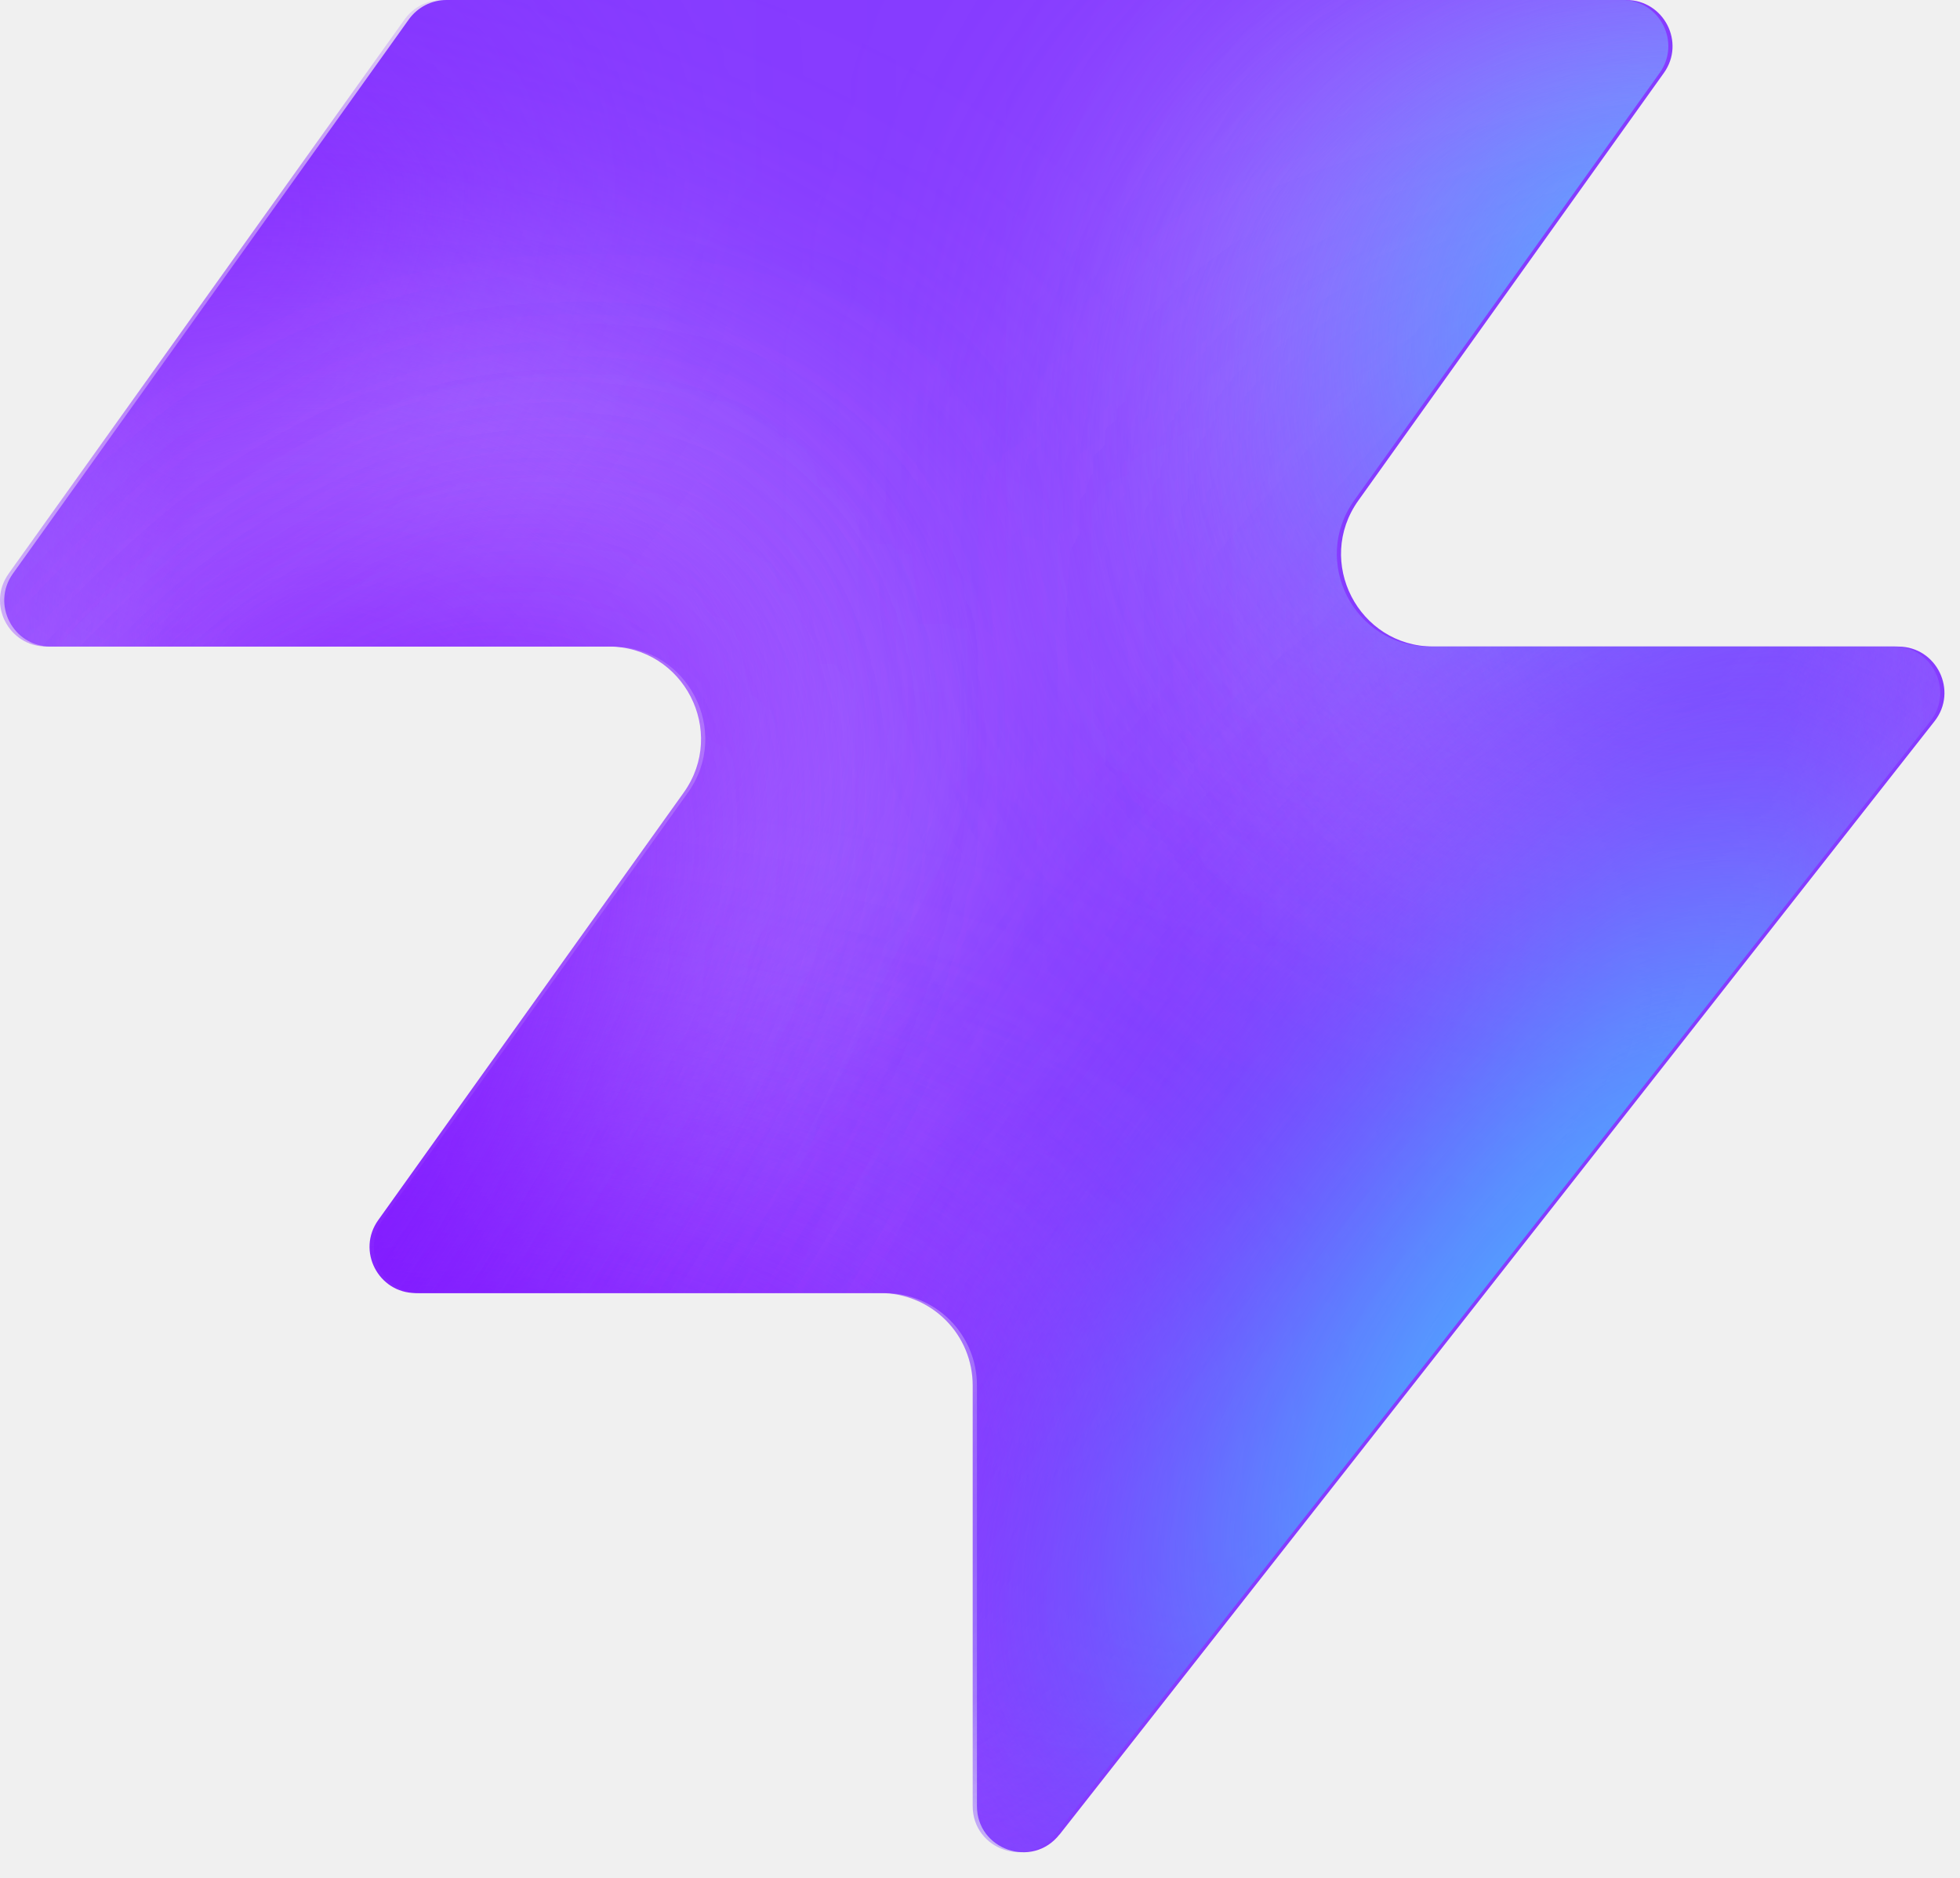
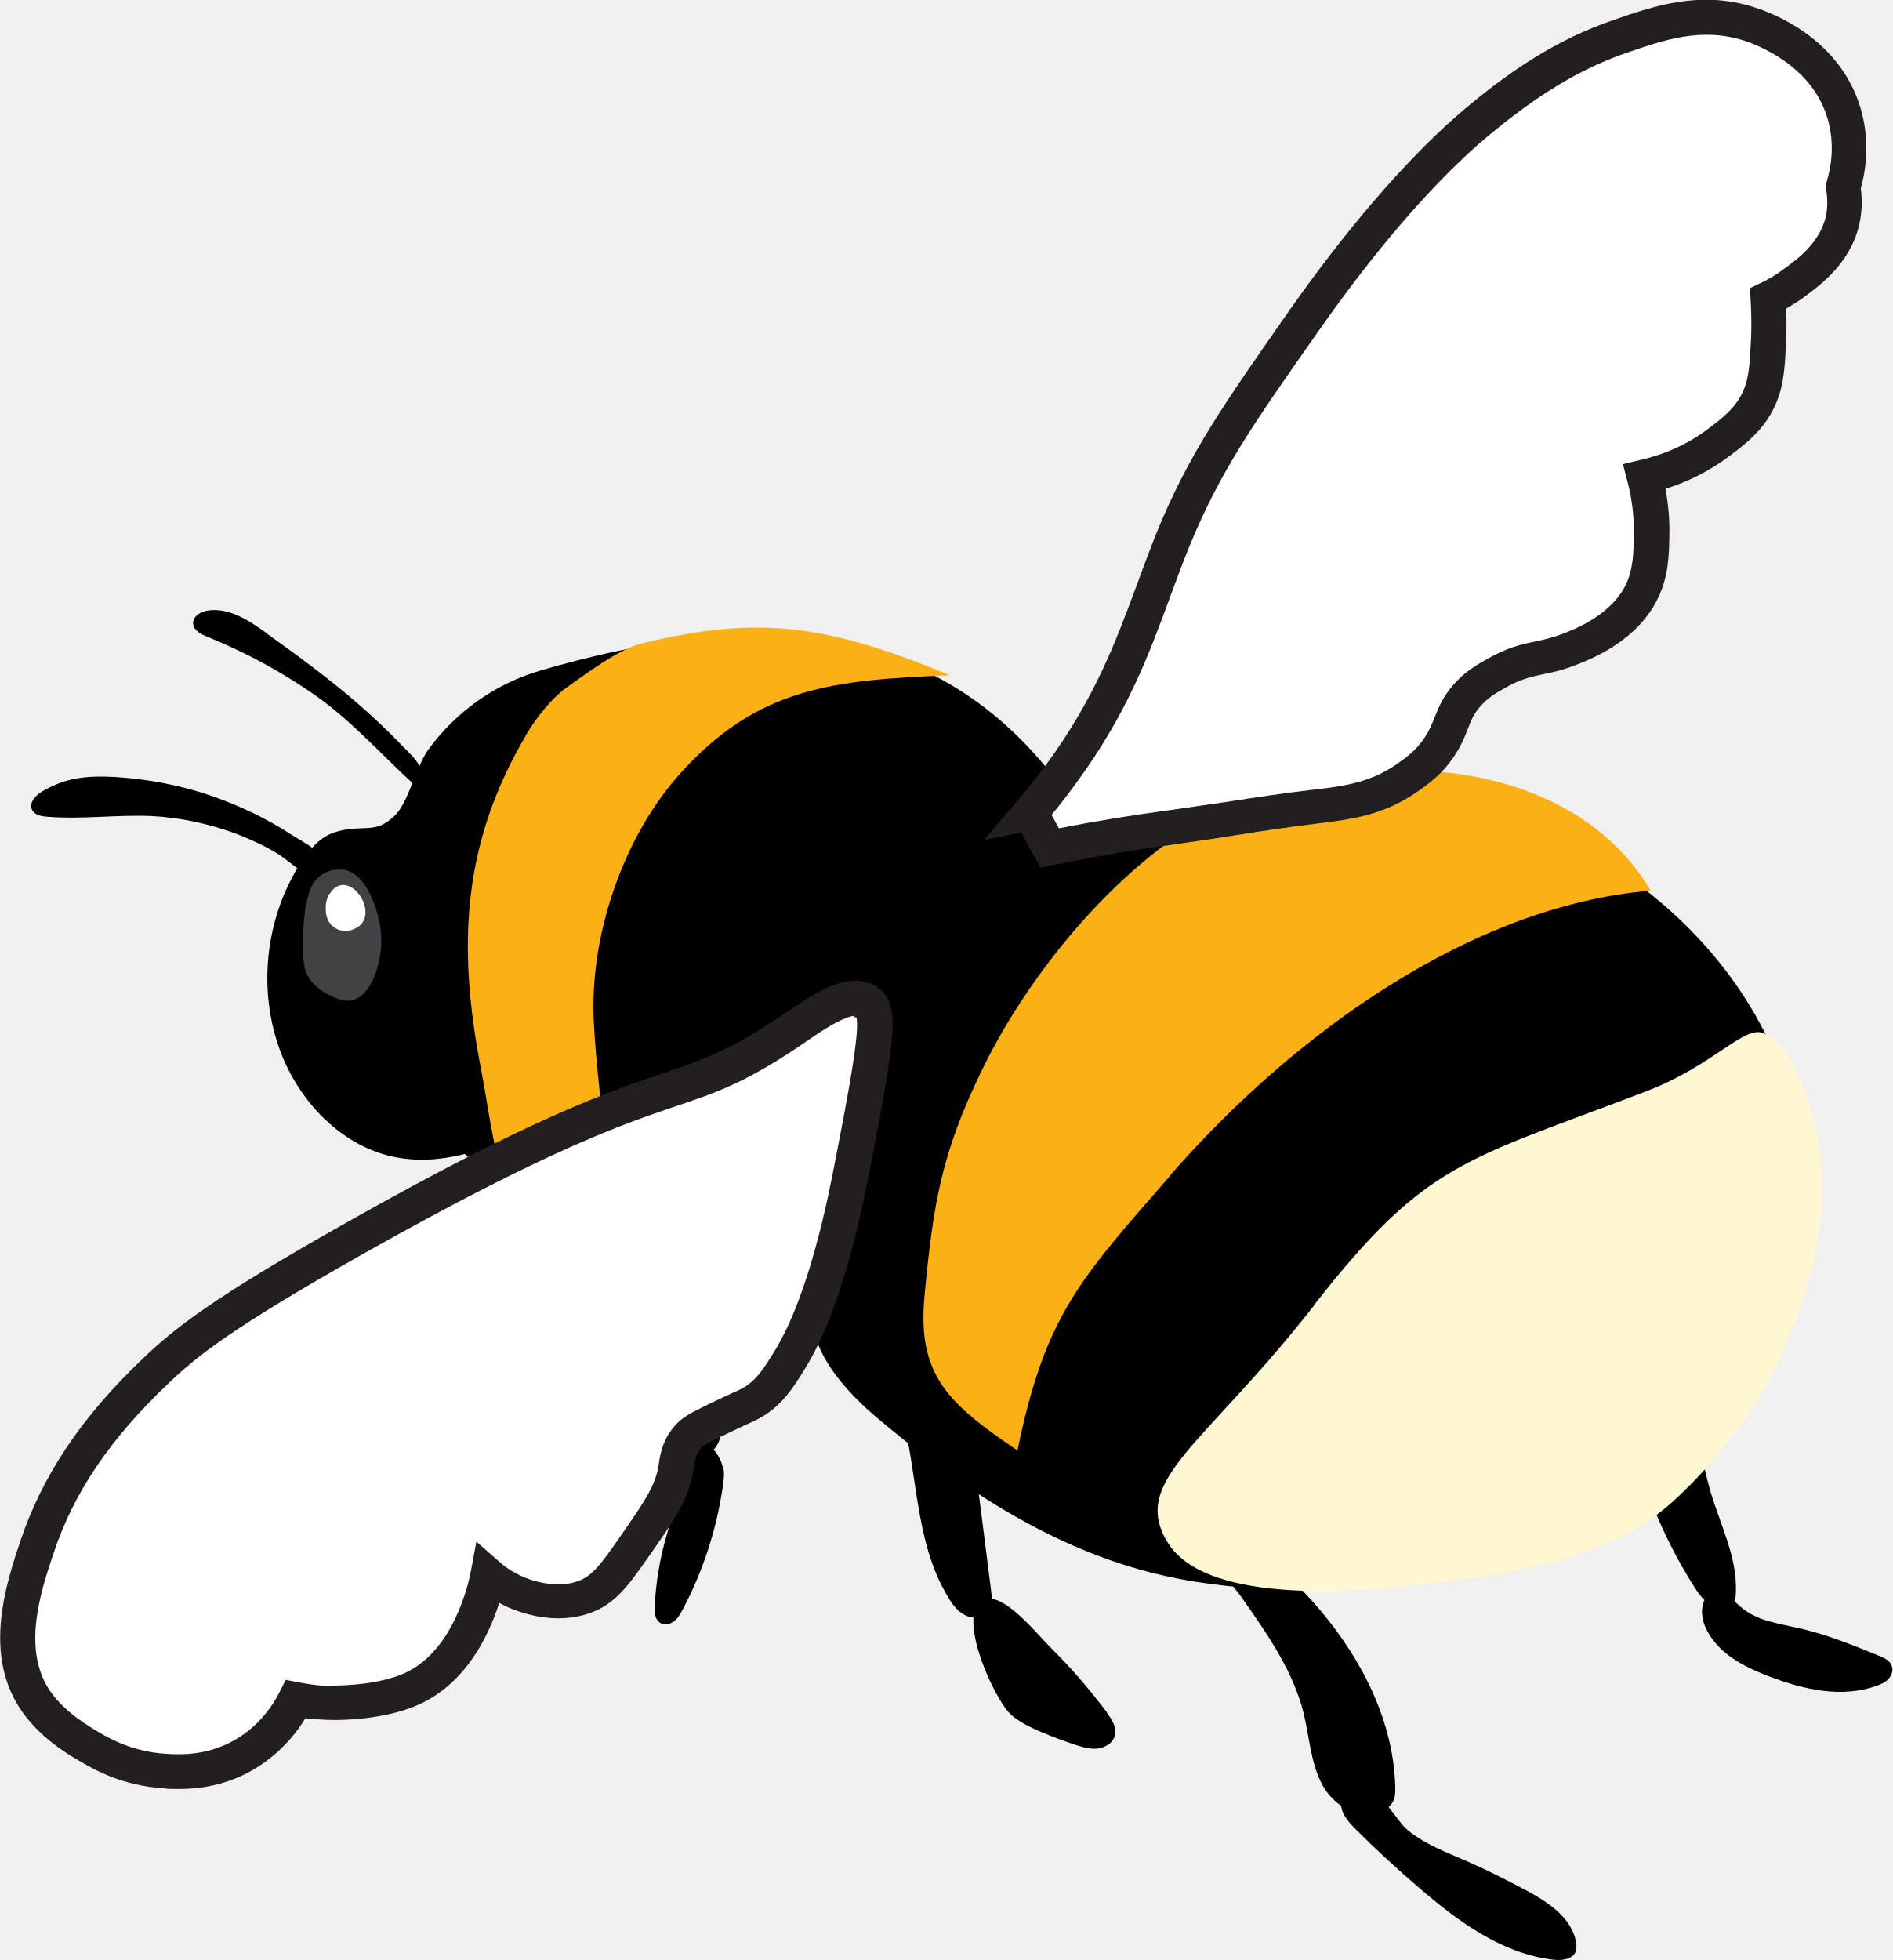
- <svg xmlns="http://www.w3.org/2000/svg" width="48" height="46" fill="none" viewBox="0 0 48 46">
-   <path fill="#863bff" d="M25.946 44.938c-.664.845-2.021.375-2.021-.698V33.937a2.26 2.26 0 0 0-2.262-2.262H10.287c-.92 0-1.456-1.04-.92-1.788l7.48-10.471c1.07-1.497 0-3.578-1.842-3.578H1.237c-.92 0-1.456-1.04-.92-1.788L10.013.474c.214-.297.556-.474.92-.474h28.894c.92 0 1.456 1.04.92 1.788l-7.48 10.471c-1.07 1.498 0 3.579 1.842 3.579h11.377c.943 0 1.473 1.088.89 1.83L25.947 44.94z" style="fill:#863bff;fill:color(display-p3 .525 .23 1);fill-opacity:1" />
-   <mask id="a" width="48" height="46" x="0" y="0" maskUnits="userSpaceOnUse" style="mask-type:alpha">
-     <path fill="#000" d="M25.842 44.938c-.664.844-2.021.375-2.021-.698V33.937a2.26 2.26 0 0 0-2.262-2.262H10.183c-.92 0-1.456-1.04-.92-1.788l7.48-10.471c1.07-1.498 0-3.579-1.842-3.579H1.133c-.92 0-1.456-1.04-.92-1.787L9.91.473c.214-.297.556-.474.92-.474h28.894c.92 0 1.456 1.04.92 1.788l-7.48 10.471c-1.07 1.498 0 3.578 1.842 3.578h11.377c.943 0 1.473 1.088.89 1.832L25.843 44.94z" style="fill:#000;fill-opacity:1" />
-   </mask>
-   <g mask="url(#a)">
-     <g filter="url(#b)">
-       <ellipse cx="5.508" cy="14.704" fill="#ede6ff" rx="5.508" ry="14.704" style="fill:#ede6ff;fill:color(display-p3 .927 .903 1);fill-opacity:1" transform="matrix(.00324 1 1 -.00324 -4.47 31.516)" />
-     </g>
-     <g filter="url(#c)">
-       <ellipse cx="10.399" cy="29.851" fill="#ede6ff" rx="10.399" ry="29.851" style="fill:#ede6ff;fill:color(display-p3 .927 .903 1);fill-opacity:1" transform="matrix(.00324 1 1 -.00324 -39.328 7.883)" />
-     </g>
-     <g filter="url(#d)">
-       <ellipse cx="5.508" cy="30.487" fill="#7e14ff" rx="5.508" ry="30.487" style="fill:#7e14ff;fill:color(display-p3 .492 .077 1);fill-opacity:1" transform="rotate(89.814 -25.913 -14.639)scale(1 -1)" />
-     </g>
-     <g filter="url(#e)">
-       <ellipse cx="5.508" cy="30.599" fill="#7e14ff" rx="5.508" ry="30.599" style="fill:#7e14ff;fill:color(display-p3 .492 .077 1);fill-opacity:1" transform="rotate(89.814 -32.644 -3.334)scale(1 -1)" />
-     </g>
-     <g filter="url(#f)">
-       <ellipse cx="5.508" cy="30.599" fill="#7e14ff" rx="5.508" ry="30.599" style="fill:#7e14ff;fill:color(display-p3 .492 .077 1);fill-opacity:1" transform="matrix(.00324 1 1 -.00324 -34.34 30.47)" />
-     </g>
-     <g filter="url(#g)">
-       <ellipse cx="14.072" cy="22.078" fill="#ede6ff" rx="14.072" ry="22.078" style="fill:#ede6ff;fill:color(display-p3 .927 .903 1);fill-opacity:1" transform="rotate(93.35 24.506 48.493)scale(-1 1)" />
-     </g>
-     <g filter="url(#h)">
-       <ellipse cx="3.47" cy="21.501" fill="#7e14ff" rx="3.47" ry="21.501" style="fill:#7e14ff;fill:color(display-p3 .492 .077 1);fill-opacity:1" transform="rotate(89.009 28.708 47.59)scale(-1 1)" />
-     </g>
-     <g filter="url(#i)">
-       <ellipse cx="3.47" cy="21.501" fill="#7e14ff" rx="3.47" ry="21.501" style="fill:#7e14ff;fill:color(display-p3 .492 .077 1);fill-opacity:1" transform="rotate(89.009 28.708 47.59)scale(-1 1)" />
-     </g>
-     <g filter="url(#j)">
-       <ellipse cx=".387" cy="8.972" fill="#7e14ff" rx="4.407" ry="29.108" style="fill:#7e14ff;fill:color(display-p3 .492 .077 1);fill-opacity:1" transform="rotate(39.51 .387 8.972)" />
-     </g>
-     <g filter="url(#k)">
-       <ellipse cx="47.523" cy="-6.092" fill="#7e14ff" rx="4.407" ry="29.108" style="fill:#7e14ff;fill:color(display-p3 .492 .077 1);fill-opacity:1" transform="rotate(37.892 47.523 -6.092)" />
-     </g>
-     <g filter="url(#l)">
-       <ellipse cx="41.412" cy="6.333" fill="#47bfff" rx="5.971" ry="9.665" style="fill:#47bfff;fill:color(display-p3 .28 .748 1);fill-opacity:1" transform="rotate(37.892 41.412 6.333)" />
-     </g>
-     <g filter="url(#m)">
-       <ellipse cx="-1.879" cy="38.332" fill="#7e14ff" rx="4.407" ry="29.108" style="fill:#7e14ff;fill:color(display-p3 .492 .077 1);fill-opacity:1" transform="rotate(37.892 -1.88 38.332)" />
-     </g>
-     <g filter="url(#n)">
-       <ellipse cx="-1.879" cy="38.332" fill="#7e14ff" rx="4.407" ry="29.108" style="fill:#7e14ff;fill:color(display-p3 .492 .077 1);fill-opacity:1" transform="rotate(37.892 -1.88 38.332)" />
-     </g>
-     <g filter="url(#o)">
-       <ellipse cx="35.651" cy="29.907" fill="#7e14ff" rx="4.407" ry="29.108" style="fill:#7e14ff;fill:color(display-p3 .492 .077 1);fill-opacity:1" transform="rotate(37.892 35.651 29.907)" />
-     </g>
-     <g filter="url(#p)">
-       <ellipse cx="38.418" cy="32.4" fill="#47bfff" rx="5.971" ry="15.297" style="fill:#47bfff;fill:color(display-p3 .28 .748 1);fill-opacity:1" transform="rotate(37.892 38.418 32.4)" />
+ <svg xmlns="http://www.w3.org/2000/svg" id="Layer_2" data-name="Layer 2" viewBox="0 0 53.79 55.7">
+   <defs>
+     <style>
+       .cls-1 {
+         fill: #fff7d2;
+       }
+ 
+       .cls-2 {
+         fill: #fff;
+       }
+ 
+       .cls-3 {
+         fill: #231f20;
+       }
+ 
+       .cls-4 {
+         isolation: isolate;
+       }
+ 
+       .cls-5 {
+         fill: #424143;
+       }
+ 
+       .cls-6 {
+         fill: #fbb116;
+       }
+     </style>
+   </defs>
+   <g id="Layer_2-2" data-name="Layer 2">
+     <g>
+       <g id="legs">
+         <path d="M49.99,45.98c.41.15.84.22,1.27.32.74.18,1.45.47,2.16.76.14.06.3.13.35.28.05.13,0,.27-.09.37-.09.1-.22.16-.35.2-.97.35-2.05.11-3.02-.26-.66-.25-1.34-.58-1.72-1.19-.16-.25-.26-.56-.19-.85.08-.33.38-.59.64-.35.32.29.52.55.95.71h0Z" />
+         <path d="M48.17,40.74c.19.53.29,1.08.44,1.62.28.96.77,1.88.73,2.88,0,.13-.02.28-.12.37-.08.08-.21.11-.32.1-.33-.03-.56-.33-.74-.61-.93-1.46-1.58-3.11-1.93-4.81-.08-.4-.14-.82.01-1.2.18-.44.83-.77,1.07-.25.28.63.61,1.25.85,1.9h0Z" />
+         <path d="M39.99,51.99c.5.42,1.13.65,1.72.91.55.24,1.1.52,1.63.8.62.33,1.3.76,1.45,1.45.02.1.03.21,0,.31-.1.23-.41.26-.65.23-1.44-.17-2.69-1.08-3.79-2.03-.62-.53-1.23-1.09-1.81-1.67-.15-.15-.3-.31-.38-.51-.08-.2-.06-.45.1-.59.69-.61,1.37.8,1.73,1.1h0Z" />
+         <path d="M35.33,45.45c.7,1,1.42,2.03,1.72,3.22.17.69.2,1.43.54,2.06.34.63,1.16,1.08,1.76.71.12-.07.22-.17.27-.3.04-.1.04-.22.04-.33-.04-1.85-.92-3.6-2.11-5.02-.64-.76-1.36-1.43-2.16-2.01-.3-.22-.64-.43-1.01-.43-.22,0-.54.12-.64.34-.19.41-.01.23.18.37.55.41.98.78,1.42,1.4Z" />
+         <path d="M31.46,48.67c.14.19.29.42.23.65-.05.21-.27.34-.48.37-.21.03-.43-.04-.63-.1-.34-.11-.68-.24-1.01-.38-.28-.12-.57-.26-.81-.46-.51-.42-1.78-3.25-.62-3.31.52-.02,1.38,1.04,1.72,1.38.58.57,1.11,1.19,1.6,1.84h0Z" />
+         <path d="M28.17,45.21c.03.19.05.41-.06.57-.14.2-.44.24-.66.13-.22-.1-.38-.31-.5-.52-1-1.63-.84-3.7-1.41-5.53-.1-.31-.22-.62-.19-.95.03-.42.32-.81.71-.96,1.57-.59,1.4,1.76,1.52,2.66.2,1.53.4,3.06.59,4.59h0Z" />
+         <path d="M20.57,41.76c.02.15,0,.3-.02.44-.17,1.23-.56,2.43-1.14,3.53-.07.13-.14.26-.26.35-.12.09-.29.11-.4.03-.14-.1-.15-.3-.14-.46.03-.66.14-1.32.32-1.96.19-.66.45-1.3.45-1.98,0-.17-.02-.36.07-.5.43-.68,1.05.08,1.11.57h0Z" />
+         <path d="M19.32,38.44c.4.49.81.99,1.05,1.58.17.41.2.97-.15,1.23-.27.2-.66.13-.93-.06-.27-.19-.45-.49-.63-.77-.57-.91-1.17-1.8-1.82-2.66-.06-.07-.12-.16-.1-.25.02-.08.1-.14.17-.18.49-.3.8-.62,1.25-.27.45.35.8.96,1.15,1.39h0Z" />
+         <path d="M14.83,34.53c.16.98.65,1.91,1.39,2.58.19.18.41.34.66.41.25.07.55.02.72-.18.26-.29.14-.75.05-1.13-.16-.67-.21-1.37-.07-2.04.06-.28.14-.57.09-.85-.05-.27-.21-.5-.38-.7-.4-.49-1.35-1.27-2.01-.74-.61.49-.57,1.98-.46,2.67h0Z" />
+       </g>
+       <g>
+         <path d="M7.56,17.98c-.49-.35-1.05-.72-1.65-.63-.21.03-.44.17-.42.38.02.19.22.29.39.36,1.11.45,2.18,1.03,3.15,1.72.98.7,1.8,1.62,2.71,2.46.49-.4,0-.75-.32-1.09-.39-.41-.8-.79-1.22-1.16-.84-.73-1.74-1.39-2.65-2.04Z" />
+         <path d="M3.26,22.08c-.38-.02-.75-.02-1.12.05-.33.06-.65.19-.94.36-.19.11-.38.32-.29.52.07.15.26.19.43.2.98.08,1.97-.06,2.95-.02.83.04,1.66.22,2.44.51.38.15.76.32,1.11.53.36.21.69.57,1.05.71.18.07.22.18.38-.05.1-.15.07-.3-.02-.44-.17-.29-.67-.54-.95-.72-.72-.47-1.5-.84-2.31-1.12-.88-.3-1.79-.47-2.72-.53h0Z" />
+       </g>
+       <g id="body">
+         <path d="M11.13,23.45c-.67,2.16-.5,4.72.36,6.85.98,2.4,3.31,3.96,5.63,5.1,1.91.94,4.05,1.72,6.13,1.24-.6,1.29.55,2.69,1.63,3.61,2.29,1.94,4.85,3.66,7.76,4.42,2.37.62,4.87.58,7.31.34,1.45-.14,2.91-.35,4.28-.84,2.7-.97,4.97-3.08,6.14-5.7s1.22-5.72.13-8.38c-1.41-3.44-4.59-5.97-8.12-7.13-3.53-1.16-7.37-1.08-11.03-.39-.28.05-.57.11-.83,0-.26-.1-.44-.34-.62-.56-3.77-4.76-9.23-4.5-14.52-2.96-1.28.37-2.39,1.15-3.19,2.23-.37.5-.57,1.51-.97,1.9-.58.56-.89.22-1.7.47-.42.13-.72.49-.96.85-.98,1.51-1.23,3.47-.66,5.18.52,1.58,1.84,2.98,3.48,3.23,1.33.21,2.66-.32,3.87-.9" />
+         <path class="cls-1" d="M37.34,37.1c3.21-4.1,4.26-4.1,9.46-6.09,1.91-.73,2.8-1.91,3.34-1.64.44.22.72.65.93,1.08,1.36,2.86.64,6.01-.81,8.82-.6,1.15-1.75,2.54-2.72,3.41-1.82,1.64-4.44,2.02-6.88,2.32-1.76.22-6.36.68-7.48-1.18-1.06-1.76,1.05-2.73,4.17-6.72Z" />
+         <path class="cls-6" d="M33.27,33.39c3.5-4.01,8.54-7.65,13.65-8.08-2.26-3.82-7.93-4.12-11.78-2.49-2.93,1.24-5.77,4.58-7.23,7.59-1.14,2.35-1.38,3.74-1.63,6.4-.22,2.28.68,3.08,2.64,4.41.79-3.85,1.77-4.86,4.36-7.83Z" />
+         <path class="cls-6" d="M14.96,20.87c.26-.44.71-1.02,1.13-1.32.53-.38,1.52-1.12,2.17-1.27,3.39-.82,5.32-.5,8.74.91-3.33.13-5.44.35-7.62,2.74-1.68,1.84-2.64,4.7-2.5,7.16.14,2.46.54,3.86.25,6.3-.07.55-2.29-.72-2.54-1.21-.53-1.03-.7-2.7-.92-3.81-.68-3.51-.53-6.42,1.3-9.51Z" />
+       </g>
+       <g>
+         <path class="cls-5" d="M9.74,24.72c-.31-.05-.64.1-.82.36-.1.15-.15.32-.19.49-.11.48-.12.97-.11,1.46,0,.21.01.43.09.62.14.34.47.56.8.7.12.05.25.09.39.09.35-.01.6-.34.73-.67.24-.57.27-1.21.1-1.8-.14-.49-.43-1.18-.99-1.26Z" />
+         <path class="cls-2" d="M9.37,25.39c-.09.14-.12.31-.11.47,0,.12.03.25.1.35.12.19.37.29.59.23,1.04-.26-.02-1.9-.57-1.05Z" />
+       </g>
    </g>
  </g>
-   <defs>
-     <filter id="b" width="60.045" height="41.654" x="-19.77" y="16.149" color-interpolation-filters="sRGB" filterUnits="userSpaceOnUse">
-       <feFlood flood-opacity="0" result="BackgroundImageFix" />
-       <feBlend in="SourceGraphic" in2="BackgroundImageFix" result="shape" />
-       <feGaussianBlur result="effect1_foregroundBlur_2002_17158" stdDeviation="7.659" />
-     </filter>
-     <filter id="c" width="90.34" height="51.437" x="-54.613" y="-7.533" color-interpolation-filters="sRGB" filterUnits="userSpaceOnUse">
-       <feFlood flood-opacity="0" result="BackgroundImageFix" />
-       <feBlend in="SourceGraphic" in2="BackgroundImageFix" result="shape" />
-       <feGaussianBlur result="effect1_foregroundBlur_2002_17158" stdDeviation="7.659" />
-     </filter>
-     <filter id="d" width="79.355" height="29.4" x="-49.64" y="2.03" color-interpolation-filters="sRGB" filterUnits="userSpaceOnUse">
-       <feFlood flood-opacity="0" result="BackgroundImageFix" />
-       <feBlend in="SourceGraphic" in2="BackgroundImageFix" result="shape" />
-       <feGaussianBlur result="effect1_foregroundBlur_2002_17158" stdDeviation="4.596" />
-     </filter>
-     <filter id="e" width="79.579" height="29.4" x="-45.045" y="20.029" color-interpolation-filters="sRGB" filterUnits="userSpaceOnUse">
-       <feFlood flood-opacity="0" result="BackgroundImageFix" />
-       <feBlend in="SourceGraphic" in2="BackgroundImageFix" result="shape" />
-       <feGaussianBlur result="effect1_foregroundBlur_2002_17158" stdDeviation="4.596" />
-     </filter>
-     <filter id="f" width="79.579" height="29.4" x="-43.513" y="21.178" color-interpolation-filters="sRGB" filterUnits="userSpaceOnUse">
-       <feFlood flood-opacity="0" result="BackgroundImageFix" />
-       <feBlend in="SourceGraphic" in2="BackgroundImageFix" result="shape" />
-       <feGaussianBlur result="effect1_foregroundBlur_2002_17158" stdDeviation="4.596" />
-     </filter>
-     <filter id="g" width="74.749" height="58.852" x="15.756" y="-17.901" color-interpolation-filters="sRGB" filterUnits="userSpaceOnUse">
-       <feFlood flood-opacity="0" result="BackgroundImageFix" />
-       <feBlend in="SourceGraphic" in2="BackgroundImageFix" result="shape" />
-       <feGaussianBlur result="effect1_foregroundBlur_2002_17158" stdDeviation="7.659" />
-     </filter>
-     <filter id="h" width="61.377" height="25.362" x="23.548" y="2.284" color-interpolation-filters="sRGB" filterUnits="userSpaceOnUse">
-       <feFlood flood-opacity="0" result="BackgroundImageFix" />
-       <feBlend in="SourceGraphic" in2="BackgroundImageFix" result="shape" />
-       <feGaussianBlur result="effect1_foregroundBlur_2002_17158" stdDeviation="4.596" />
-     </filter>
-     <filter id="i" width="61.377" height="25.362" x="23.548" y="2.284" color-interpolation-filters="sRGB" filterUnits="userSpaceOnUse">
-       <feFlood flood-opacity="0" result="BackgroundImageFix" />
-       <feBlend in="SourceGraphic" in2="BackgroundImageFix" result="shape" />
-       <feGaussianBlur result="effect1_foregroundBlur_2002_17158" stdDeviation="4.596" />
-     </filter>
-     <filter id="j" width="56.045" height="63.649" x="-27.636" y="-22.853" color-interpolation-filters="sRGB" filterUnits="userSpaceOnUse">
-       <feFlood flood-opacity="0" result="BackgroundImageFix" />
-       <feBlend in="SourceGraphic" in2="BackgroundImageFix" result="shape" />
-       <feGaussianBlur result="effect1_foregroundBlur_2002_17158" stdDeviation="4.596" />
-     </filter>
-     <filter id="k" width="54.814" height="64.646" x="20.116" y="-38.415" color-interpolation-filters="sRGB" filterUnits="userSpaceOnUse">
-       <feFlood flood-opacity="0" result="BackgroundImageFix" />
-       <feBlend in="SourceGraphic" in2="BackgroundImageFix" result="shape" />
-       <feGaussianBlur result="effect1_foregroundBlur_2002_17158" stdDeviation="4.596" />
-     </filter>
-     <filter id="l" width="33.541" height="35.313" x="24.641" y="-11.323" color-interpolation-filters="sRGB" filterUnits="userSpaceOnUse">
-       <feFlood flood-opacity="0" result="BackgroundImageFix" />
-       <feBlend in="SourceGraphic" in2="BackgroundImageFix" result="shape" />
-       <feGaussianBlur result="effect1_foregroundBlur_2002_17158" stdDeviation="4.596" />
-     </filter>
-     <filter id="m" width="54.814" height="64.646" x="-29.286" y="6.009" color-interpolation-filters="sRGB" filterUnits="userSpaceOnUse">
-       <feFlood flood-opacity="0" result="BackgroundImageFix" />
-       <feBlend in="SourceGraphic" in2="BackgroundImageFix" result="shape" />
-       <feGaussianBlur result="effect1_foregroundBlur_2002_17158" stdDeviation="4.596" />
-     </filter>
-     <filter id="n" width="54.814" height="64.646" x="-29.286" y="6.009" color-interpolation-filters="sRGB" filterUnits="userSpaceOnUse">
-       <feFlood flood-opacity="0" result="BackgroundImageFix" />
-       <feBlend in="SourceGraphic" in2="BackgroundImageFix" result="shape" />
-       <feGaussianBlur result="effect1_foregroundBlur_2002_17158" stdDeviation="4.596" />
-     </filter>
-     <filter id="o" width="54.814" height="64.646" x="8.244" y="-2.416" color-interpolation-filters="sRGB" filterUnits="userSpaceOnUse">
-       <feFlood flood-opacity="0" result="BackgroundImageFix" />
-       <feBlend in="SourceGraphic" in2="BackgroundImageFix" result="shape" />
-       <feGaussianBlur result="effect1_foregroundBlur_2002_17158" stdDeviation="4.596" />
-     </filter>
-     <filter id="p" width="39.409" height="43.623" x="18.713" y="10.588" color-interpolation-filters="sRGB" filterUnits="userSpaceOnUse">
-       <feFlood flood-opacity="0" result="BackgroundImageFix" />
-       <feBlend in="SourceGraphic" in2="BackgroundImageFix" result="shape" />
-       <feGaussianBlur result="effect1_foregroundBlur_2002_17158" stdDeviation="4.596" />
-     </filter>
-   </defs>
+   <g id="Layer_3" data-name="Layer 3">
+     <g class="cls-4">
+       <g>
+         <path class="cls-2" d="M24.63,28.46c-.52-.33-1.49.37-1.97.7-3.68,2.55-3.14.72-12.52,6-3.81,2.14-4.85,2.98-5.71,3.8-1.93,1.83-2.86,3.47-3.37,4.99-.37,1.11-.98,2.9-.1,4.3.48.77,1.31,1.24,1.62,1.41.35.2,1.07.6,2.1.66.43.03,1.24.07,2.11-.39.97-.51,1.44-1.32,1.6-1.65.27.05.65.1,1.11.1.23,0,1.37-.01,2.22-.41,1.65-.77,2.09-2.94,2.14-3.23.19.17.48.38.86.53.18.07,1.04.41,1.89.1.56-.21.85-.63,1.44-1.46.69-.98,1.06-1.52,1.16-2.23.02-.17.06-.55.34-.86.15-.16.3-.24.56-.37.71-.35,1.02-.48,1.19-.57.54-.28.82-.73,1.15-1.26,1.02-1.65,1.55-4.34,1.79-5.57.71-3.67.78-4.35.39-4.6h0Z" />
+         <path class="cls-3" d="M5.08,50.84c-.18,0-.32,0-.43-.02-1.16-.07-1.97-.53-2.31-.73-.34-.19-1.25-.71-1.8-1.58-1.01-1.59-.35-3.55.04-4.72.63-1.87,1.74-3.53,3.5-5.2.85-.81,1.88-1.66,5.81-3.87,5.28-2.98,7.42-3.7,8.99-4.23,1.16-.4,1.93-.66,3.5-1.74.63-.43,1.57-1.09,2.32-.81h.04s.17.1.17.1c.7.45.57,1.28-.17,5.11-.21,1.08-.76,3.96-1.85,5.73-.35.57-.68,1.1-1.35,1.45-.07.04-.16.08-.3.14-.19.09-.47.22-.9.43-.24.12-.33.16-.41.25-.16.18-.19.42-.21.57-.12.86-.55,1.47-1.25,2.47-.6.86-.97,1.38-1.67,1.64-.46.17-1.23.29-2.23-.1-.13-.05-.26-.11-.38-.18-.29.91-.92,2.25-2.24,2.87-.88.41-2,.46-2.43.46-.25,0-.56-.02-.84-.05-.29.48-.81,1.11-1.64,1.55-.75.39-1.46.46-1.94.46ZM24.29,28.87c-.13,0-.47.1-1.29.67-1.73,1.2-2.6,1.5-3.8,1.9-1.53.52-3.61,1.23-8.82,4.16-3.83,2.16-4.81,2.96-5.61,3.73-1.64,1.56-2.67,3.08-3.24,4.79-.36,1.07-.9,2.68-.15,3.87.42.66,1.17,1.08,1.45,1.25.31.18.95.54,1.88.6.35.02,1.07.07,1.85-.33.79-.41,1.21-1.07,1.39-1.43l.17-.34.37.07c.33.06.68.12,1.02.09.29,0,1.29-.03,2.01-.36,1.37-.64,1.79-2.51,1.86-2.87l.16-.86.66.58c.21.19.46.33.71.44.73.28,1.23.21,1.53.1.39-.15.62-.44,1.2-1.28.66-.95.99-1.42,1.08-2.01.03-.22.09-.71.46-1.12.21-.24.43-.35.71-.49.44-.22.72-.35.92-.44.12-.05.2-.09.26-.12.42-.22.64-.58.95-1.08.99-1.62,1.52-4.37,1.72-5.4.32-1.65.72-3.7.6-4.08-.01,0-.03,0-.06,0Z" />
+       </g>
+     </g>
+   </g>
+   <g id="Layer_4" data-name="Layer 4">
+     <g class="cls-4">
+       <g>
+         <path class="cls-2" d="M29.29,23.1c.21-.24.52-.62.86-1.09,1.87-2.55,2.32-4.57,3.18-6.66.9-2.2,1.86-3.57,3.73-6.23,2.39-3.4,4.15-4.97,4.6-5.36,1.83-1.6,3.18-2.29,4.36-2.7,1.18-.41,2.33-.79,3.66-.37.34.11,2.17.73,2.71,2.53.28.92.1,1.72-.02,2.11.08.44.02.77-.02.98-.22.9-.93,1.42-1.37,1.74-.29.21-.55.36-.74.44.02.28.04.69.01,1.18-.04.74-.06,1.17-.26,1.63-.27.62-.73.95-1.19,1.3-.39.29-1.08.72-2.08.95.1.38.22.96.2,1.66-.01.56-.02,1.07-.27,1.59-.5,1.06-1.67,1.51-2.09,1.67-.82.31-1.21.19-2.07.69-.3.17-.55.32-.81.61-.45.52-.41.9-.8,1.48-.3.45-.65.68-.96.9-.86.6-1.74.68-2.61.79-1.33.16-2.65.4-3.98.58-.82.11-2.03.29-3.5.59-.18-.33-.36-.67-.54-1h0Z" />
+         <path class="cls-3" d="M29.57,24.66l-.54-1-1.06.21.94-1.1c.2-.24.5-.6.84-1.06,1.39-1.9,1.98-3.52,2.56-5.08.18-.49.36-.98.56-1.48.92-2.25,1.88-3.61,3.78-6.33,1.61-2.29,3.23-4.17,4.68-5.46,1.61-1.41,3.01-2.27,4.53-2.79,1.15-.4,2.46-.85,3.98-.37.56.17,2.45.9,3.04,2.86.27.9.17,1.73.01,2.29.05.36.03.72-.05,1.06-.26,1.08-1.11,1.7-1.56,2.03-.16.12-.34.23-.51.33.01.31.01.61,0,.91-.04.76-.06,1.26-.3,1.81-.32.73-.86,1.13-1.34,1.49-.54.4-1.14.71-1.79.91.08.44.12.88.11,1.31-.01.57-.02,1.17-.32,1.79-.59,1.24-1.93,1.75-2.37,1.92-.36.14-.65.2-.9.25-.36.08-.65.14-1.1.4-.28.16-.48.28-.68.51-.19.22-.27.4-.36.65-.09.23-.19.48-.4.79-.35.52-.76.8-1.08,1.02-.95.65-1.88.76-2.77.87-.82.1-1.57.21-2.31.33-.58.09-1.16.18-1.74.26-1.15.16-2.31.35-3.47.59l-.36.07ZM29.89,23.16l.21.38c1.06-.21,2.12-.38,3.17-.52.58-.08,1.15-.17,1.72-.25.76-.12,1.51-.23,2.27-.32.89-.1,1.65-.2,2.39-.7.29-.2.58-.4.83-.77.15-.22.22-.4.3-.6.11-.27.23-.58.54-.93.31-.35.61-.53.93-.71.59-.34.99-.43,1.39-.51.23-.05.46-.1.76-.21.38-.15,1.4-.54,1.82-1.42.2-.43.21-.87.22-1.39.01-.51-.05-1.02-.18-1.52l-.13-.5.5-.12c.7-.16,1.34-.45,1.89-.86.44-.33.81-.61,1.03-1.1.16-.37.18-.71.22-1.46.02-.37.01-.73-.01-1.12l-.02-.34.31-.15c.23-.11.45-.24.66-.4.4-.29,1-.74,1.18-1.46.06-.25.06-.51.02-.78l-.02-.12.03-.11c.13-.43.24-1.09.02-1.82-.46-1.53-2.07-2.1-2.38-2.2-1.21-.38-2.25-.02-3.35.36-.94.33-2.26.92-4.2,2.6-1.39,1.23-2.96,3.05-4.52,5.28-1.87,2.66-2.8,3.99-3.68,6.13-.2.48-.37.96-.55,1.44-.6,1.63-1.21,3.31-2.69,5.32-.25.34-.47.63-.66.85Z" />
+       </g>
+     </g>
+   </g>
</svg>
